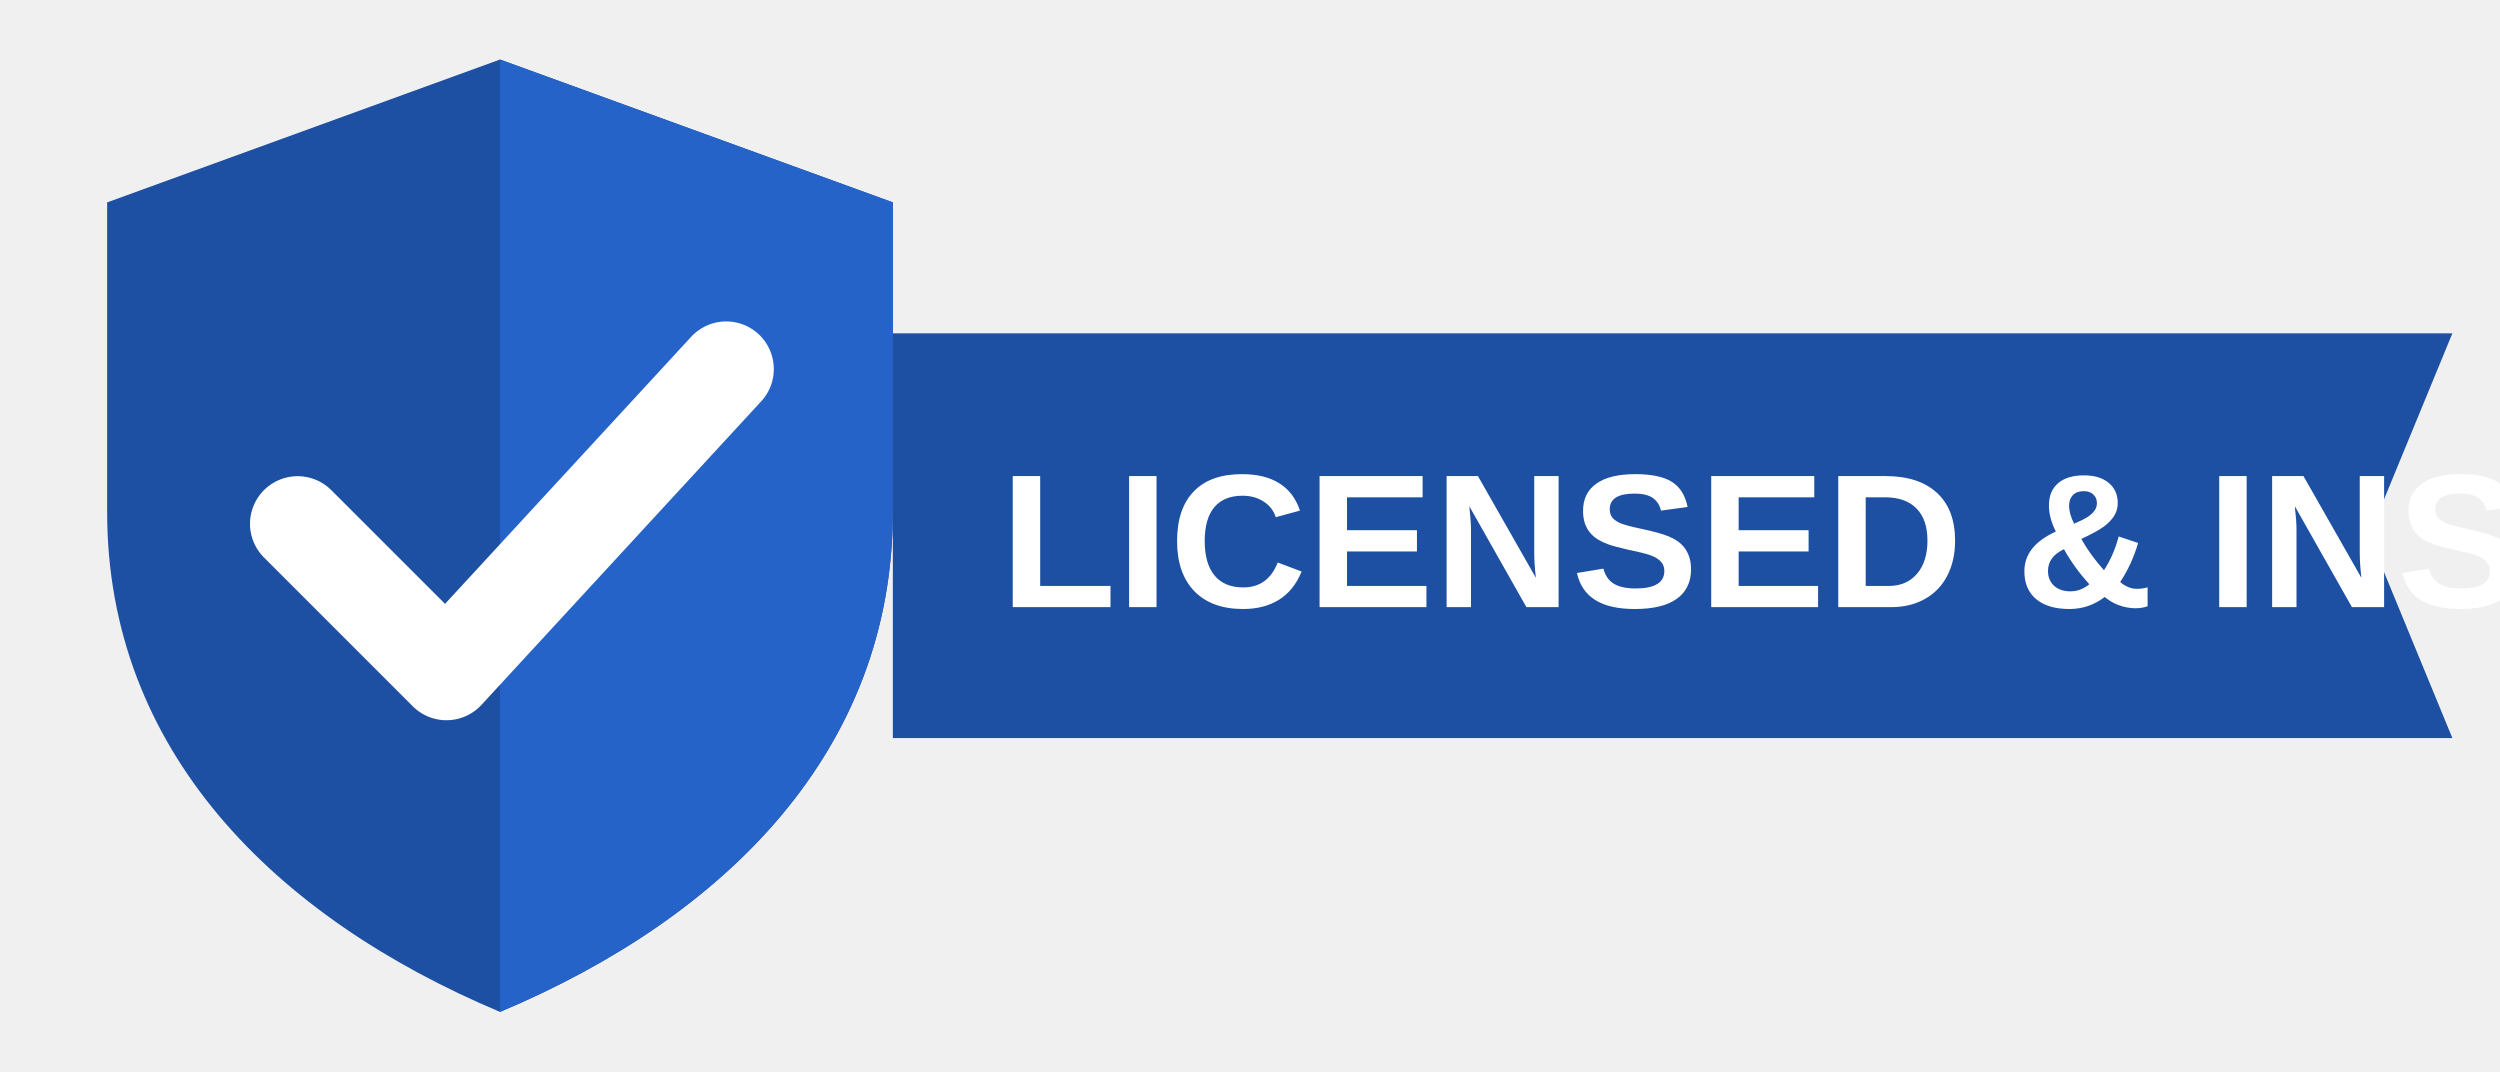
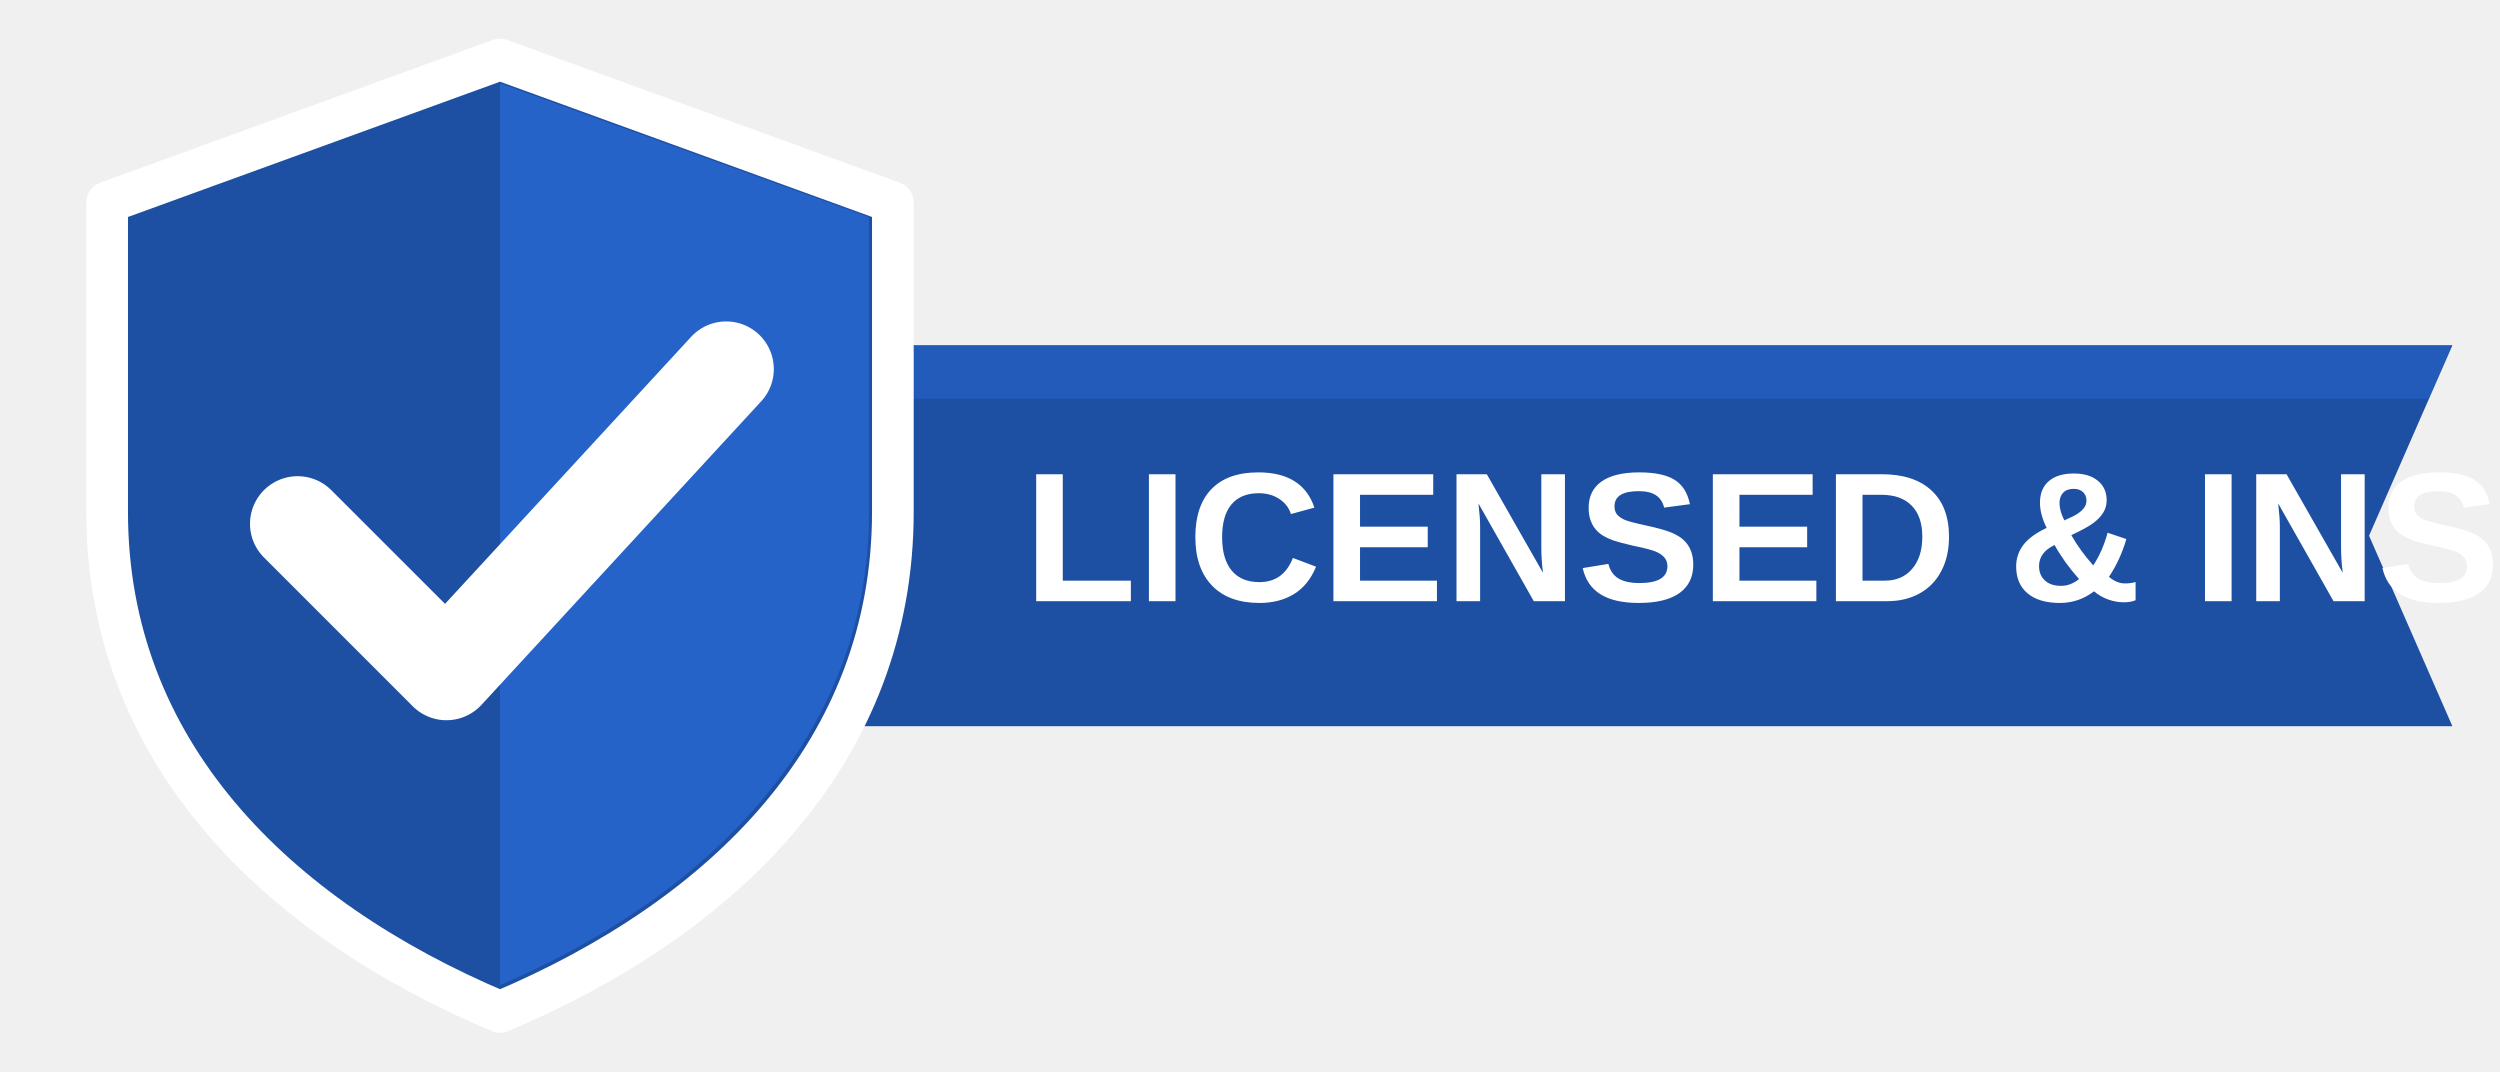
<svg xmlns="http://www.w3.org/2000/svg" viewBox="0 0 420 180" role="img" aria-label="Licensed and Insured">
-   <path d="M84 10 L150 34 V86 C150 126 122 154 84 170 C46 154 18 126 18 86 V34 Z" fill="#1d4fa3" />
-   <path d="M84 10 L150 34 V86 C150 126 122 154 84 170 Z" fill="#2563c9" />
+   <path d="M112 58 H412 L398 90 L412 122 H112 Z" fill="#1d4fa3" />
+   <path d="M112 58 H412 L408 67 H112 Z" fill="#2563c9" opacity=".6" />
+   <path d="M84 10 L150 34 V86 C150 126 122 154 84 170 C46 154 18 126 18 86 V34 Z" fill="#1d4fa3" stroke="#fff" stroke-width="7" stroke-linejoin="round" />
+   <path d="M84 14 L146 36.5 V86 C146 123 120 150 84 165.5 Z" fill="#2563c9" />
  <path d="M50 88 L75 113 L122 62" fill="none" stroke="#fff" stroke-width="16" stroke-linecap="round" stroke-linejoin="round" />
-   <path d="M150 56 H412 L398 90 L412 124 H150 Z" fill="#1d4fa3" />
-   <text x="168" y="102" font-family="Arial, Helvetica, sans-serif" font-weight="800" font-size="32" fill="#fff" textLength="214" lengthAdjust="spacingAndGlyphs">LICENSED &amp; INSURED</text>
+   <text x="172" y="101" font-family="Arial, Helvetica, sans-serif" font-weight="800" font-size="31" fill="#fff" textLength="212" lengthAdjust="spacingAndGlyphs">LICENSED &amp; INSURED</text>
</svg>
